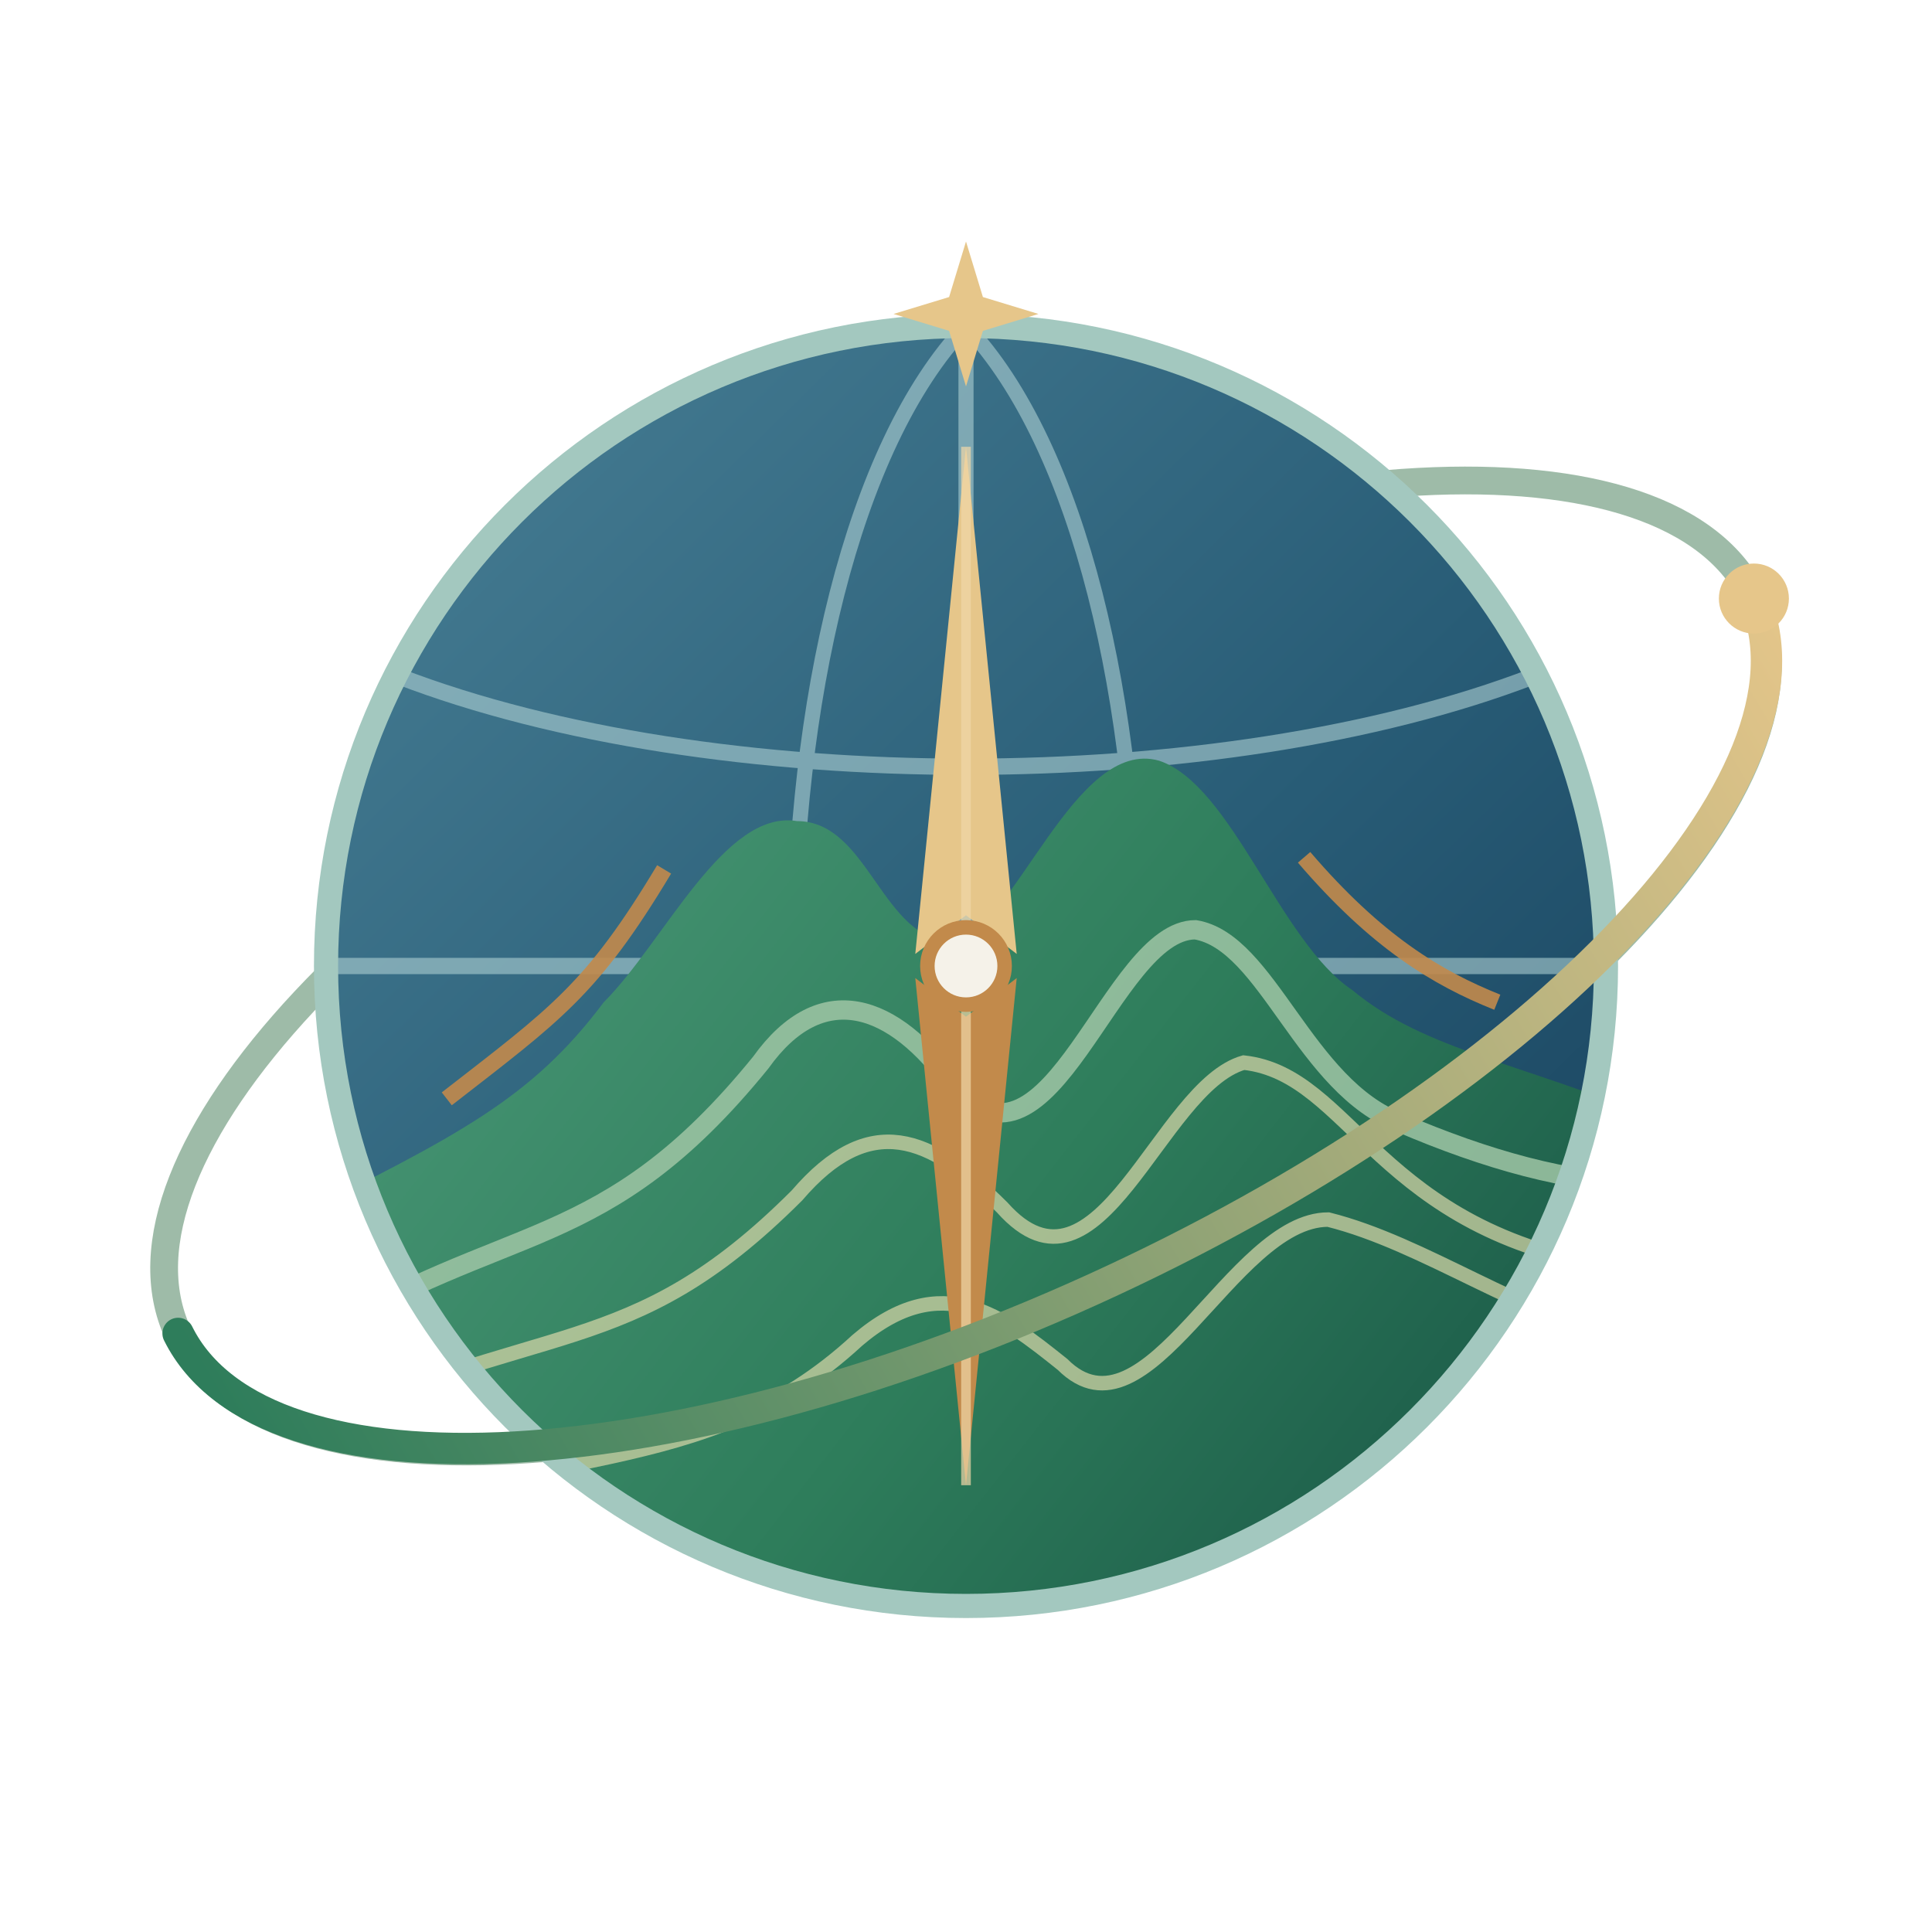
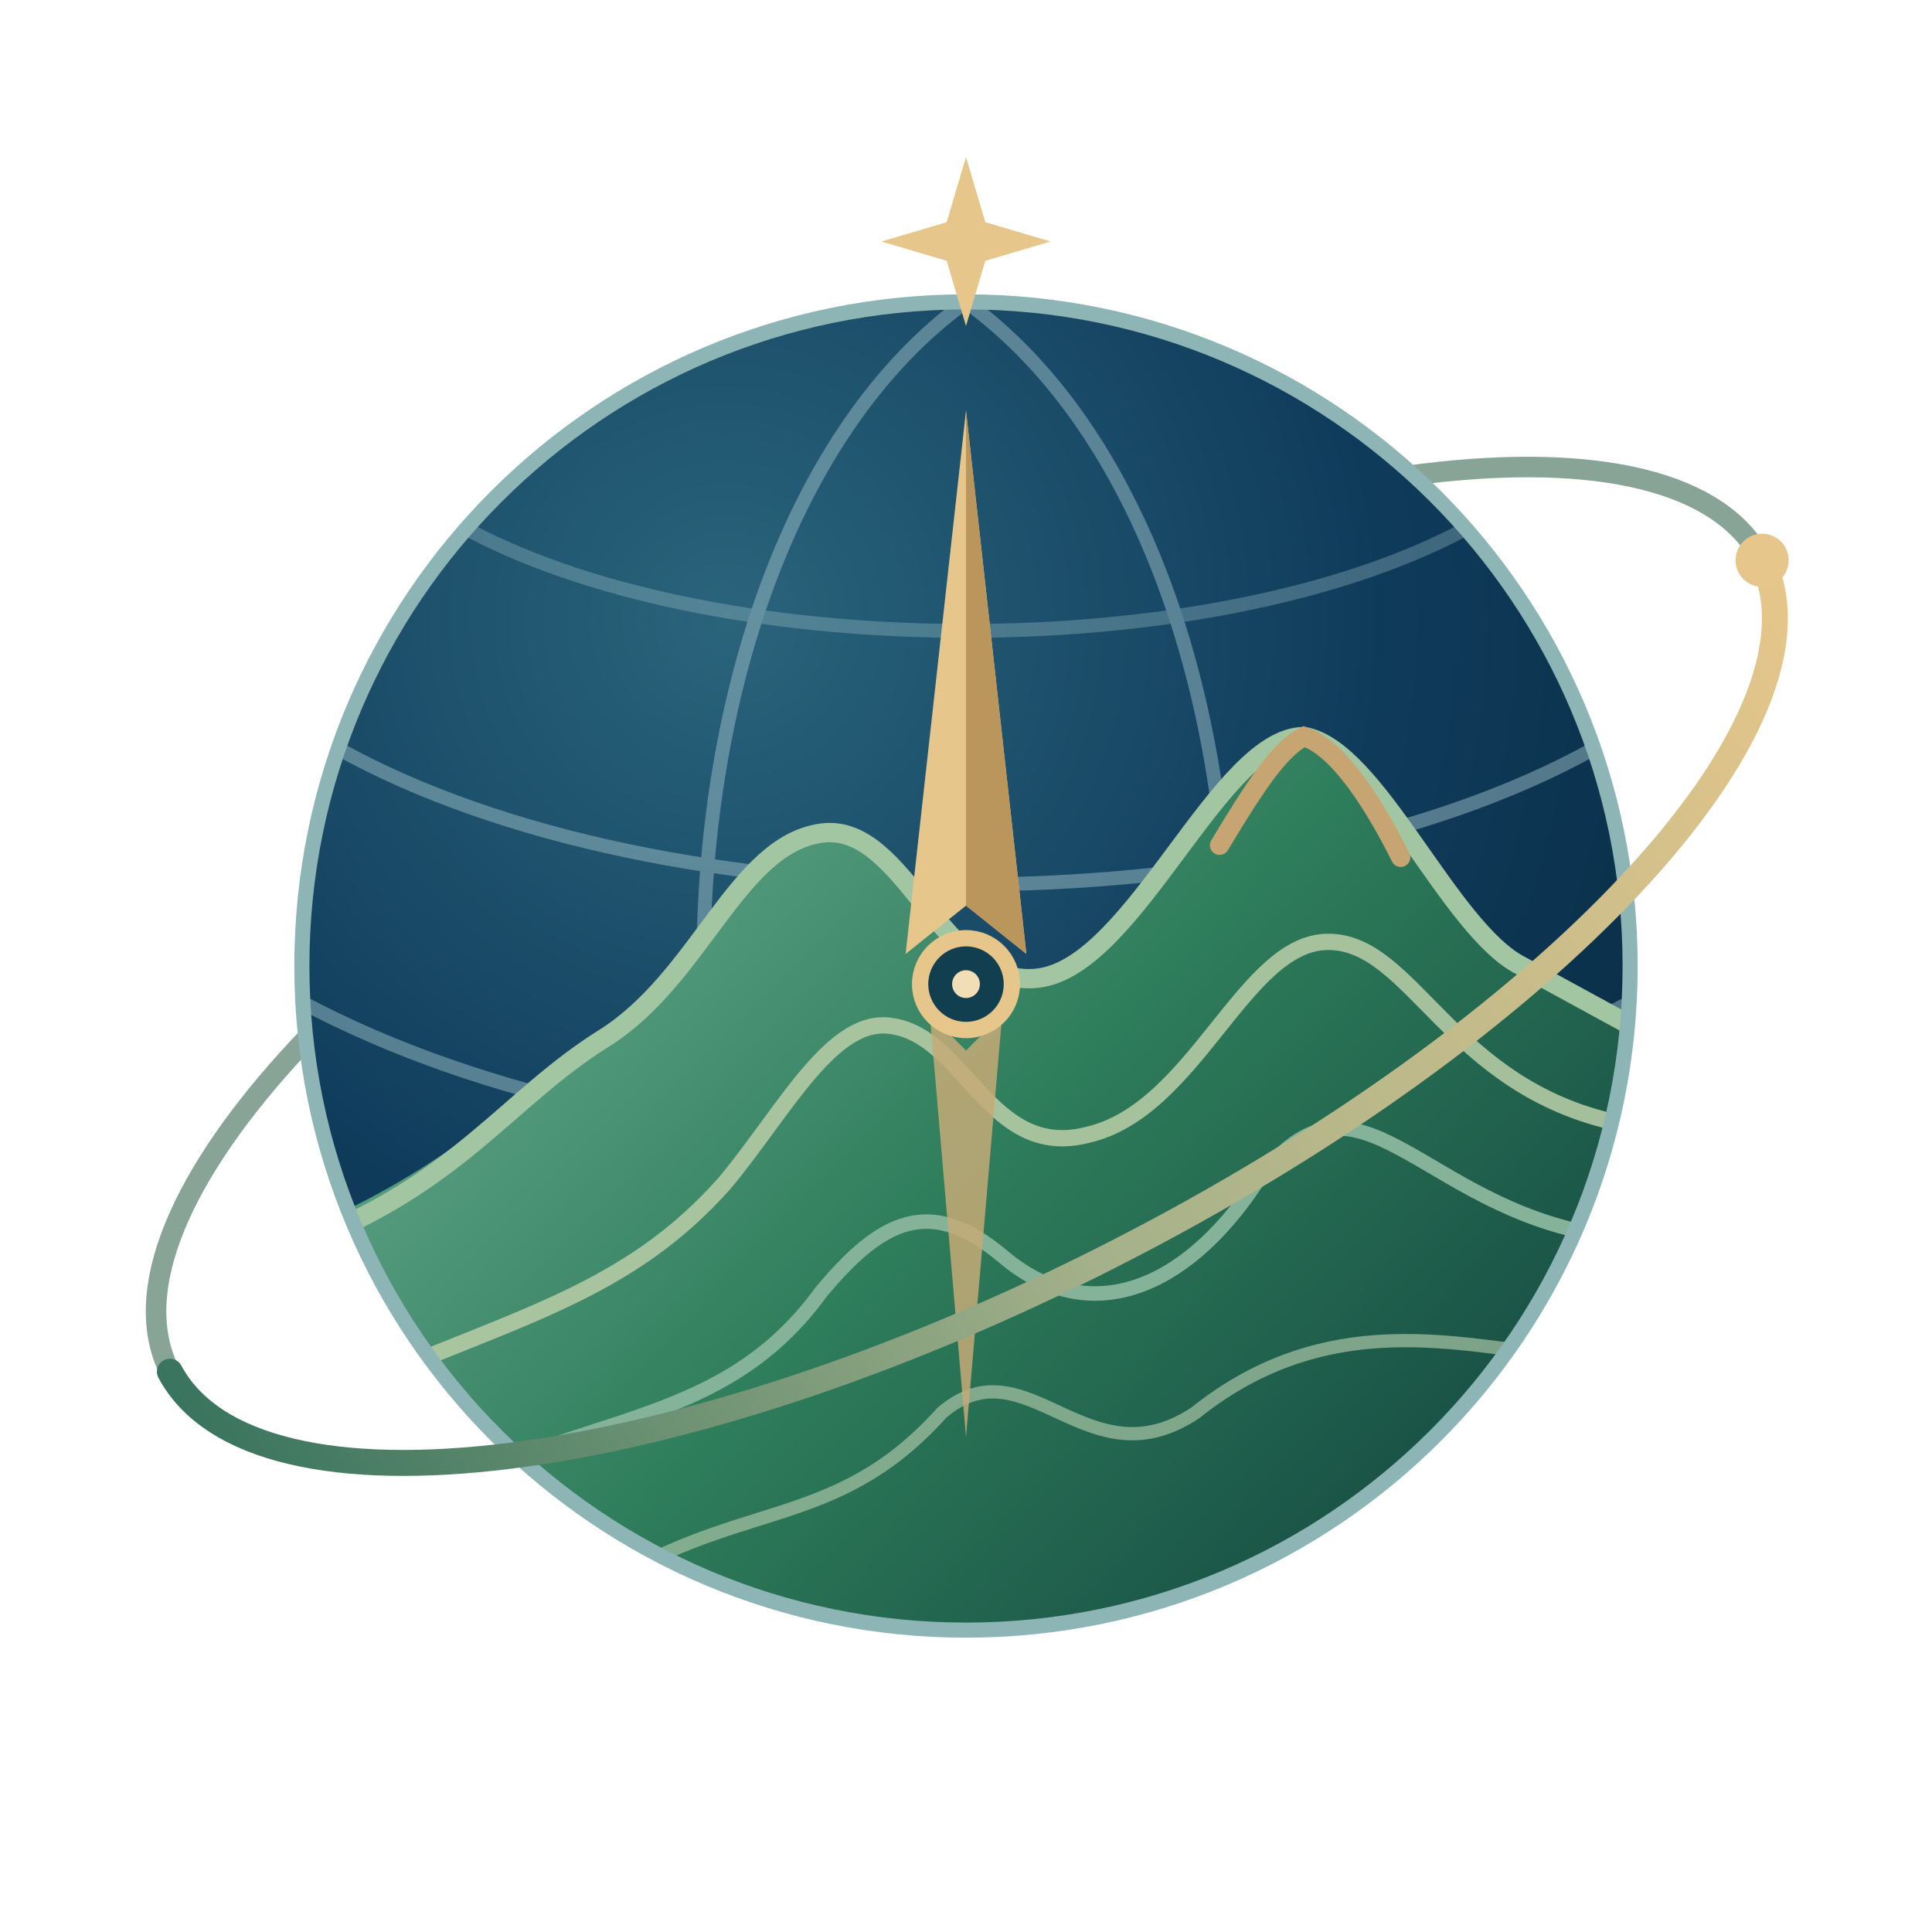
- <svg xmlns="http://www.w3.org/2000/svg" class="brand-mark" viewBox="0 0 160 160" fill="none" role="img" aria-label="地球、地形、罗盘与环绕轨道">
+ <svg xmlns="http://www.w3.org/2000/svg" class="brand-mark" style="--brand-duration:1850ms;" viewBox="0 0 160 160" fill="none" role="img" aria-label="中学地理教学系统地球地形标志">
  <defs>
-     <linearGradient id="sea" x1="30" y1="31" x2="129" y2="132" gradientUnits="userSpaceOnUse">
-       <stop stop-color="#477E94" />
-       <stop offset=".56" stop-color="#285C76" />
-       <stop offset="1" stop-color="#173F5B" />
+     <radialGradient id="geo-v-0-sea" cx=".32" cy=".24" r=".85">
+       <stop stop-color="#2A647B">
+ </stop>
+       <stop offset=".58" stop-color="#0F3B5B">
+ </stop>
+       <stop offset="1" stop-color="#082B42">
+ </stop>
+     </radialGradient>
+     <linearGradient id="geo-v-0-relief" x1="42" y1="71" x2="110" y2="137" gradientUnits="userSpaceOnUse">
+       <stop stop-color="#62A58A">
+ </stop>
+       <stop offset=".48" stop-color="#2E7D5B">
+ </stop>
+       <stop offset="1" stop-color="#174D43">
+ </stop>
    </linearGradient>
-     <linearGradient id="land" x1="38" y1="73" x2="116" y2="134" gradientUnits="userSpaceOnUse">
-       <stop stop-color="#469473" />
-       <stop offset=".55" stop-color="#2E7D5B" />
-       <stop offset="1" stop-color="#1C5B49" />
+     <linearGradient id="geo-v-0-orbit" x1="15" y1="117" x2="145" y2="43" gradientUnits="userSpaceOnUse">
+       <stop stop-color="#39745E">
+ </stop>
+       <stop offset=".48" stop-color="#A4B18A">
+ </stop>
+       <stop offset="1" stop-color="#E6C68A">
+ </stop>
    </linearGradient>
-     <linearGradient id="orbit" x1="20" y1="119" x2="146" y2="45" gradientUnits="userSpaceOnUse">
-       <stop stop-color="#2E7D5B" />
-       <stop offset=".57" stop-color="#9AA778" />
-       <stop offset="1" stop-color="#E6C68A" />
-     </linearGradient>
-     <clipPath id="globe">
-       <circle cx="80" cy="80" r="53" />
+     <clipPath id="geo-v-0-sphere">
+       <circle cx="80" cy="80" r="55">
+ </circle>
    </clipPath>
  </defs>
-   <ellipse class="orbit-back" cx="80" cy="80" rx="72" ry="29" transform="rotate(-25 80 80)" stroke="#6A9779" stroke-width="2.3" opacity=".65" />
-   <g class="globe">
-     <circle cx="80" cy="80" r="53" fill="url(#sea)" />
-     <g clip-path="url(#globe)">
-       <g class="graticule" stroke="#B3D5D6" stroke-linecap="round" opacity=".57">
-         <path d="M27 80H133M33 56C59 66 101 66 127 56M33 104C59 94 101 94 127 104" stroke-width="1.35" />
-         <path d="M80 27C61 47 61 113 80 133M80 27C99 47 99 113 80 133M80 27V133" stroke-width="1.25" />
-       </g>
-       <g class="terrain">
-         <path d="M24 101C38 94 44 91 50 83C55 78 60 67 66 68C72 68 73 78 79 78C84 77 89 61 96 63C102 65 106 78 112 82C118 87 126 88 138 93V145H24Z" fill="url(#land)" />
-         <path d="M26 111C42 101 50 104 63 88C68 81 74 83 79 90C87 99 92 77 99 77C105 78 108 90 116 93C123 96 130 98 136 98" stroke="#9DC4A3" stroke-width="1.6" opacity=".86" />
-         <path d="M24 119C45 109 52 113 66 99C72 92 77 94 83 100C91 109 96 90 103 88C112 89 114 102 134 105M25 128C45 119 58 123 71 111C78 105 83 109 88 113C95 120 102 101 110 101C118 103 126 109 135 111" stroke="#D3D4A6" stroke-width="1.2" opacity=".73" />
-         <path d="M37 91C46 84 49 82 55 72M108 71C114 78 119 81 124 83" stroke="#C28A4B" stroke-width="1.35" opacity=".9" />
-       </g>
+   <ellipse cx="80" cy="80" rx="74" ry="27" transform="rotate(-27 80 80)" stroke="#557D6B" stroke-width="1.7" opacity=".7">
+ </ellipse>
+   <circle cx="80" cy="80" r="55" fill="url(#geo-v-0-sea)">
+ </circle>
+   <g clip-path="url(#geo-v-0-sphere)">
+     <g class="graticule" stroke="#A7C9CF" stroke-width="1.15" opacity="0.46" stroke-linecap="round">
+       <path pathLength="1" d="M80 25C51 46 51 114 80 135M80 25C109 46 109 114 80 135">
+ </path>
+       <path pathLength="1" d="M28 62C55 77 105 77 132 62M25 83C55 99 105 99 135 83">
+ </path>
+       <path pathLength="1" d="M39 44C60 55 100 55 121 44M34 109C59 121 101 121 126 109" opacity=".7">
+ </path>
    </g>
-     <circle cx="80" cy="80" r="53" stroke="#A3C8BF" stroke-width="2" />
+     <g class="terrain">
+       <path d="M22 103C36 98 42 91 50 86C58 81 61 70 68 69C75 68 78 82 86 81C94 80 101 61 108 61C114 62 120 77 126 80L141 88V142H22Z" fill="url(#geo-v-0-relief)" stroke="none" stroke-width="1.6">
+ </path>
+       <path class="ridge-line" pathLength="1" d="M25 103C38 98 42 91 50 86C58 81 61 70 68 69C75 68 78 82 86 81C94 80 101 61 108 61C114 62 120 77 126 80L137 86" stroke="#A3C6A2" stroke-width="1.6" stroke-linecap="round">
+ </path>
+       <path class="contour contour-one" pathLength="1" d="M29 115C43 109 52 107 60 98C65 92 69 84 74 85C80 86 82 96 90 94C99 92 103 78 110 78C117 78 120 90 134 93" stroke="#B5CCA6" stroke-width="1.35" stroke-linecap="round" opacity=".88">
+ </path>
+       <path class="contour contour-two" pathLength="1" d="M35 124C49 117 60 118 68 107C73 101 77 99 83 104C90 110 98 107 104 98C112 87 117 99 131 102" stroke="#84B399" stroke-width="1.2" stroke-linecap="round">
+ </path>
+       <path class="contour contour-three" pathLength="1" d="M49 132C61 124 69 127 78 117C85 111 90 123 99 117C109 109 119 111 127 112" stroke="#A6C3A4" stroke-width="1.1" stroke-linecap="round" opacity=".7">
+ </path>
+       <path d="M101 70C104 65 106 62 108 61C111 62 114 67 116 71" stroke="#C6A572" stroke-width="1.6" stroke-linecap="round">
+ </path>
+     </g>
  </g>
+   <circle cx="80" cy="80" r="55" stroke="#8EB5B5" stroke-width="1.25">
+ </circle>
  <g class="compass">
-     <path d="M80 37L84.2 79L80 75.8L75.8 79Z" fill="#E6C68A" />
-     <path d="M80 123L84.2 81L80 84.2L75.8 81Z" fill="#C28A4B" />
-     <path d="M80 37V123" stroke="#F0D7A8" stroke-width=".8" opacity=".7" />
-     <circle cx="80" cy="80" r="3.2" fill="#F5F2E9" stroke="#C28A4B" stroke-width="1.2" />
-     <path d="M80 20L81.4 24.6L86 26L81.4 27.4L80 32L78.6 27.4L74 26L78.6 24.6Z" fill="#E6C68A" />
+     <path d="M80 34L85 79L80 75L75 79Z" fill="#E6C68A">
+ </path>
+     <path d="M80 34V75L85 79Z" fill="#BA965D">
+ </path>
+     <path d="M80 119L83 84L80 87L77 84Z" fill="#C6AA77" opacity=".85">
+ </path>
+     <circle cx="80" cy="81.5" r="3.8" fill="#123F50" stroke="#E6C68A" stroke-width="1.35">
+ </circle>
+     <circle cx="80" cy="81.5" r="1.15" fill="#F1DEB6">
+ </circle>
+     <path d="M80 13L81.6 18.4L87 20L81.6 21.6L80 27L78.4 21.6L73 20L78.4 18.4Z" fill="#E6C68A">
+ </path>
  </g>
-   <path class="orbit-front" d="M145.25 49.57A72 29 -25 0 1 14.75 110.43" stroke="url(#orbit)" stroke-width="2.6" stroke-linecap="round" />
-   <circle class="orbit-node" cx="145.25" cy="49.57" r="2.9" fill="#E6C68A" />
+   <path class="orbit-front" pathLength="1" d="M145.93 46.4A74 27 -27 0 1 14.07 113.6" stroke="url(#geo-v-0-orbit)" stroke-width="2.15" stroke-linecap="round">
+ </path>
+   <circle cx="145.93" cy="46.4" r="2.2" fill="#E6C68A" />
</svg>
